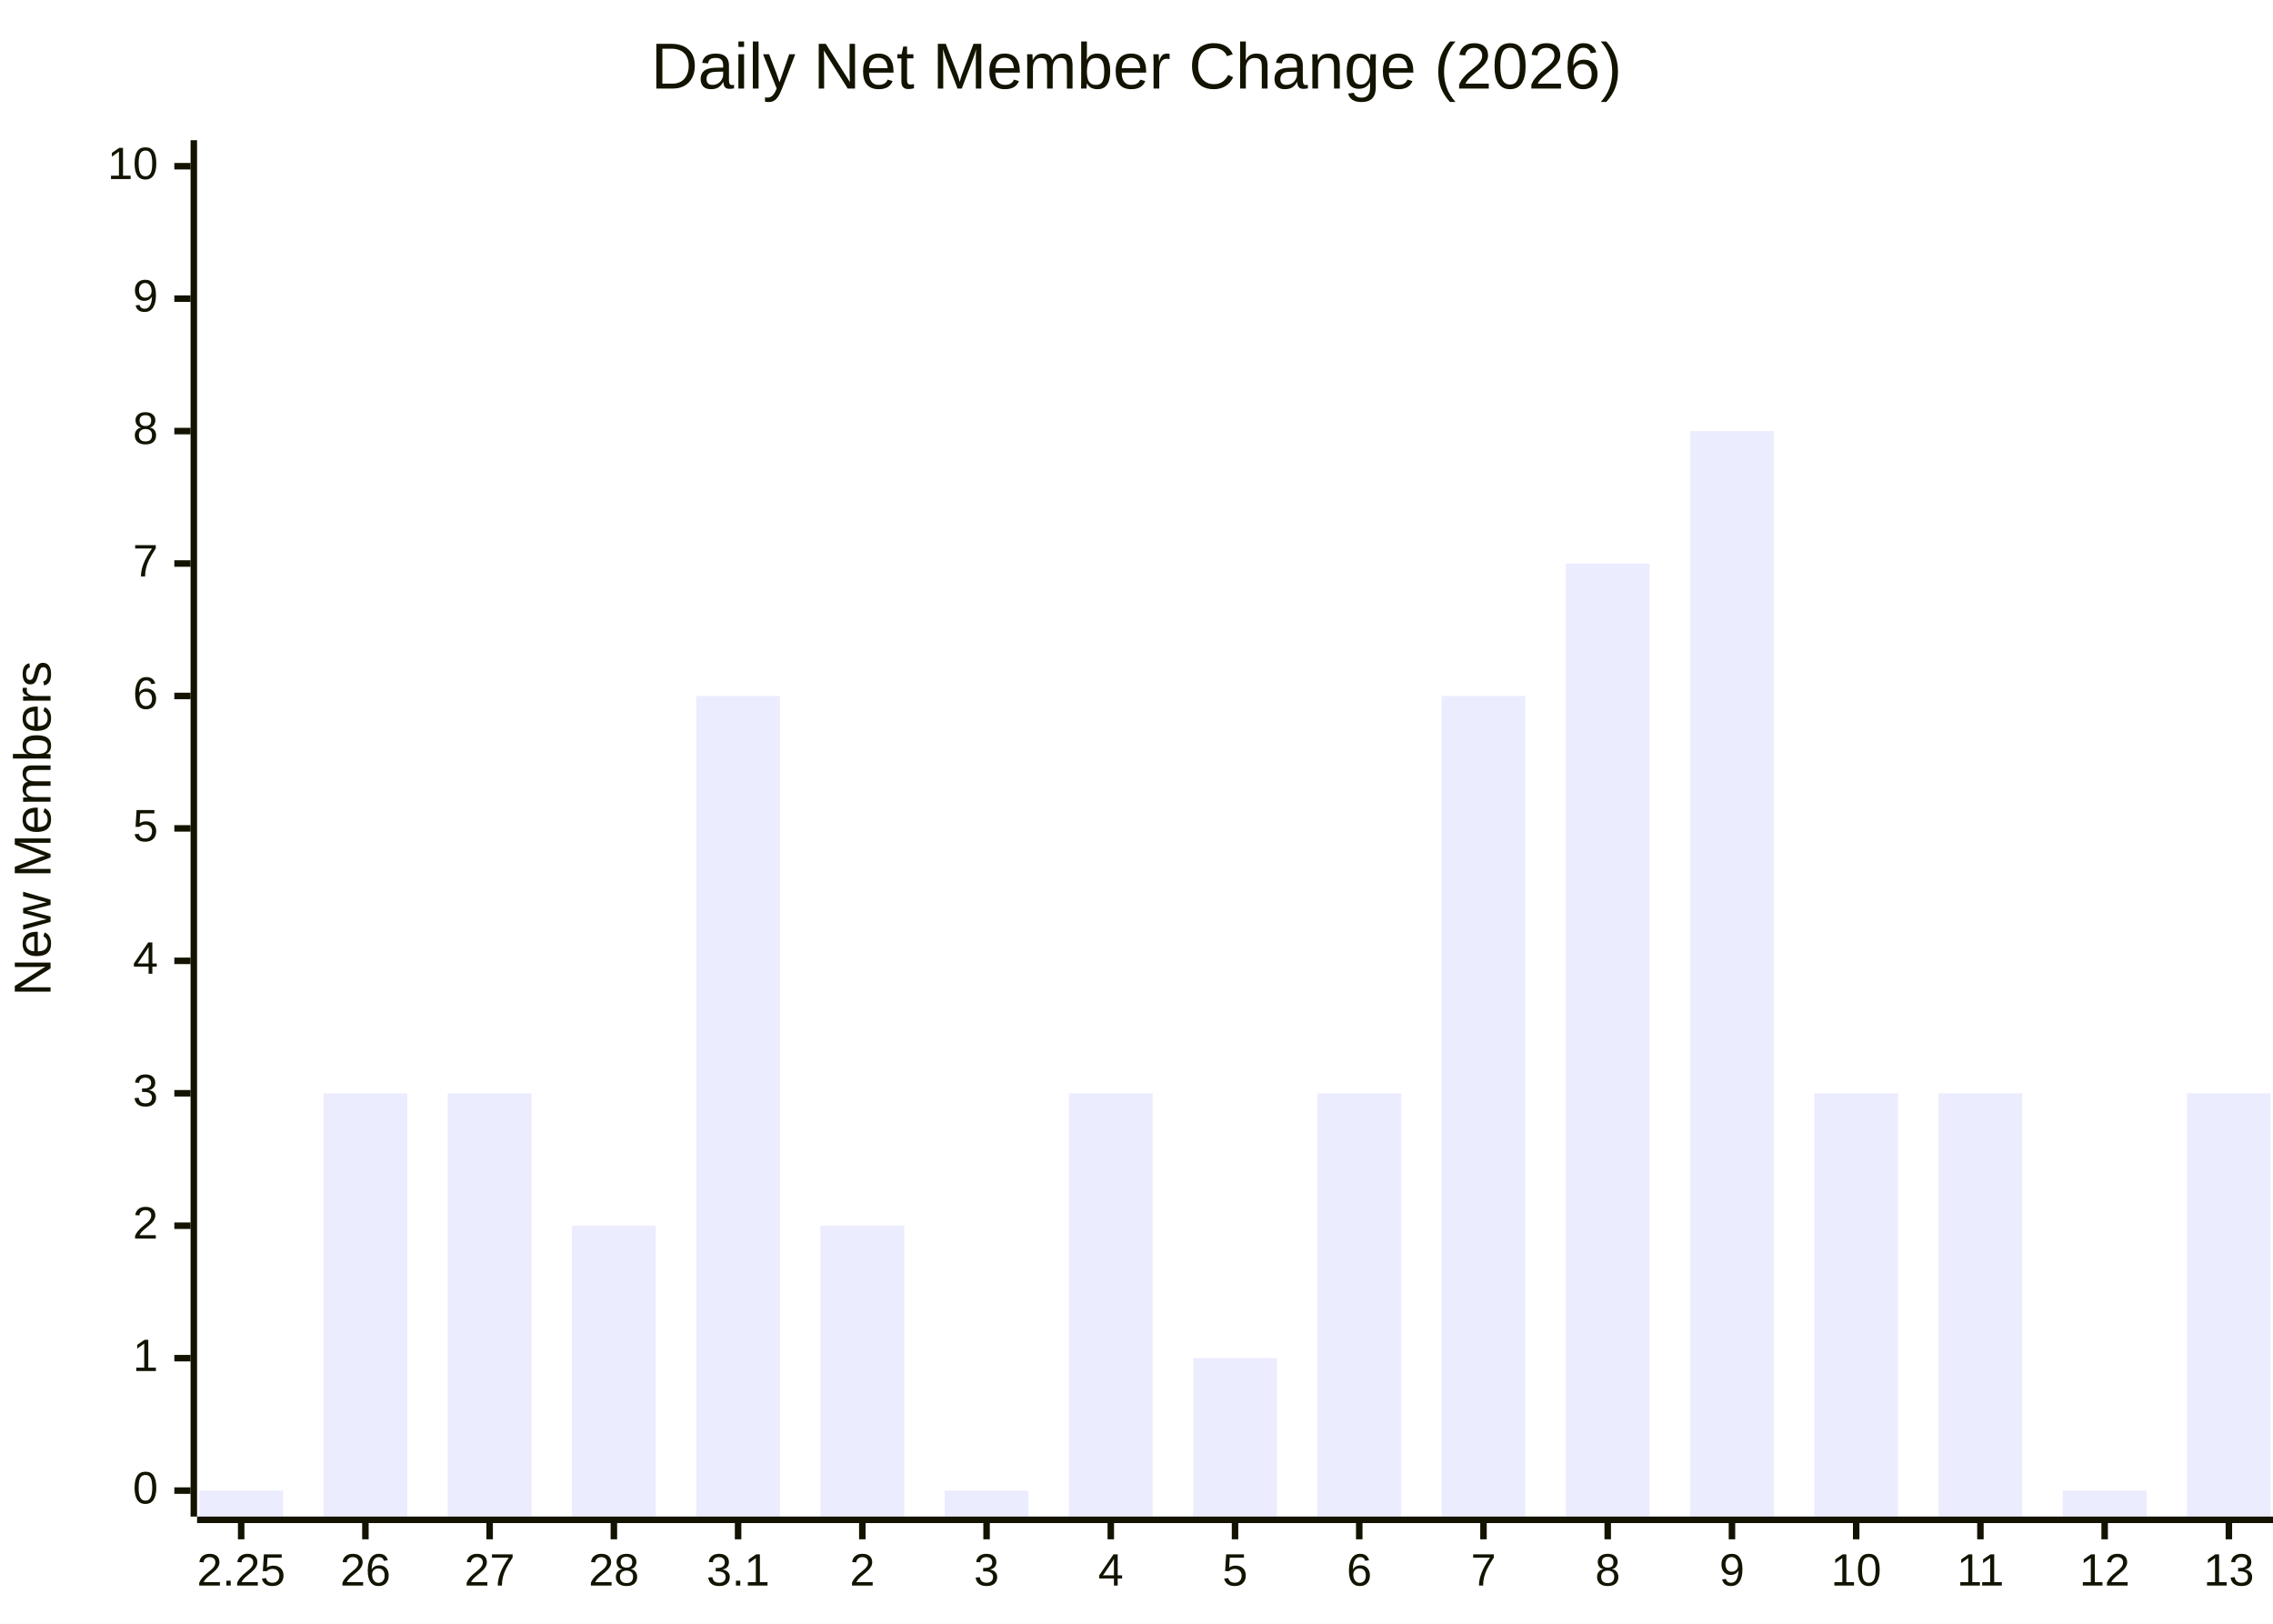
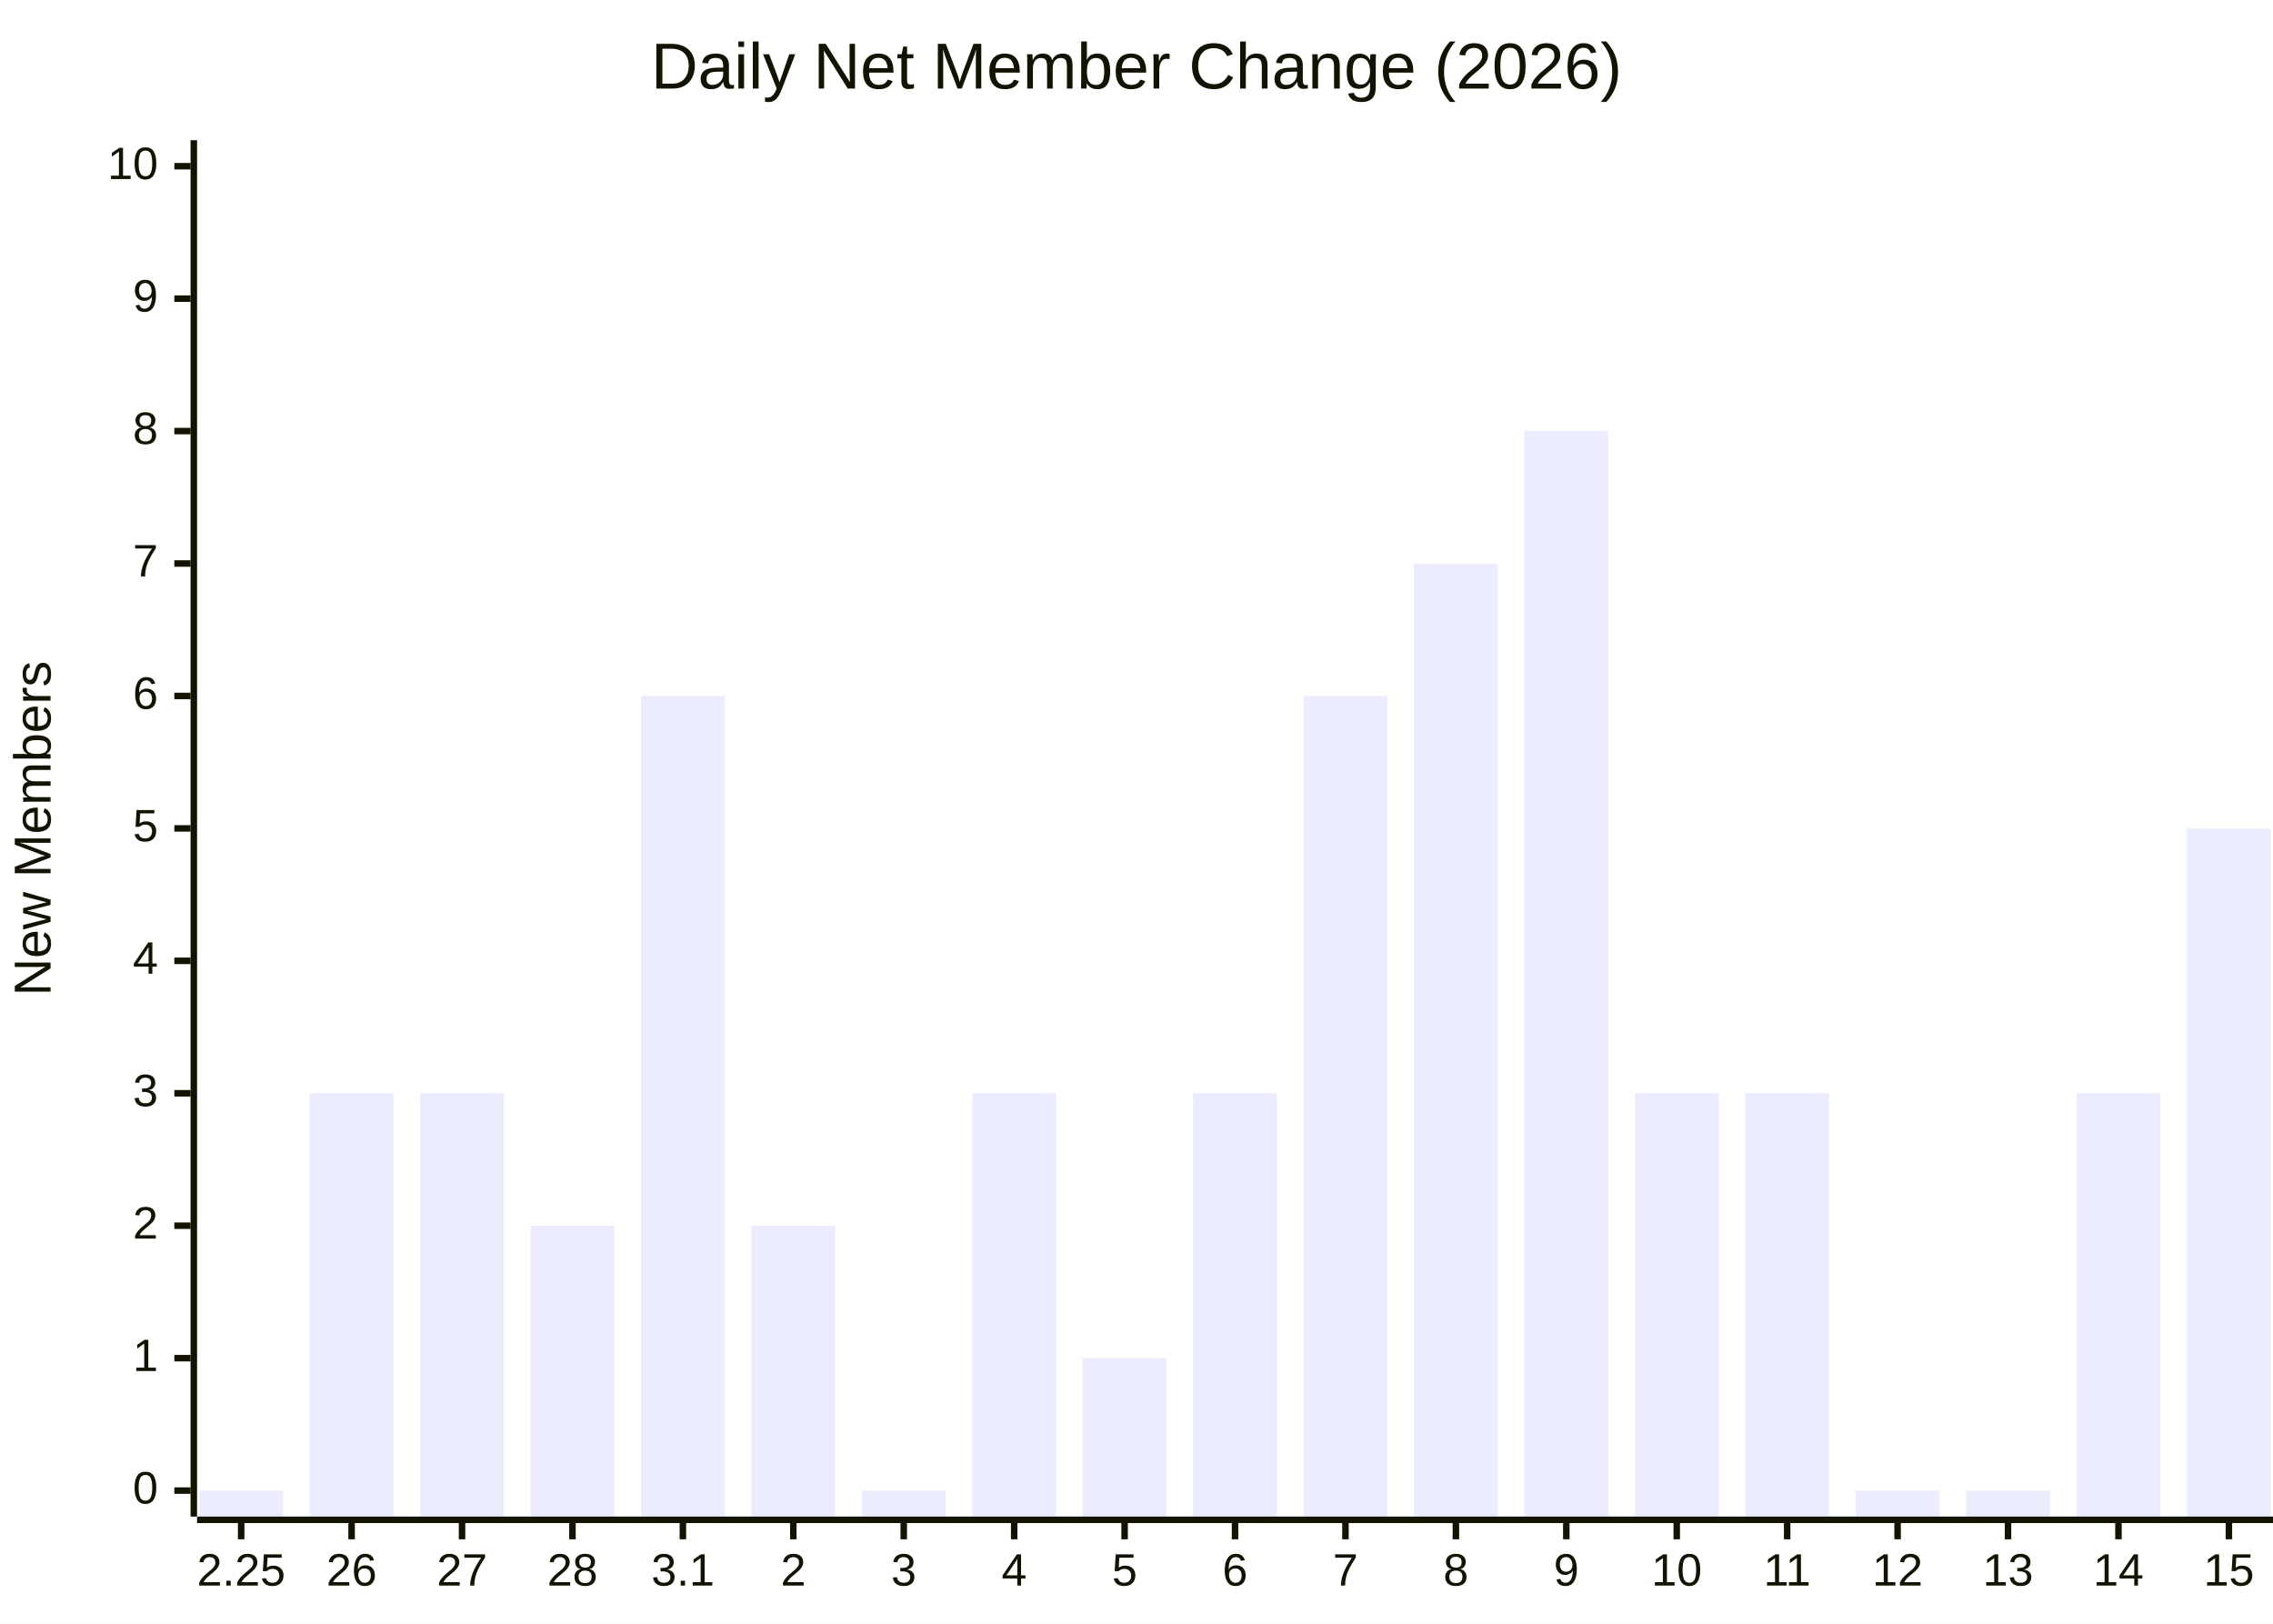
<svg xmlns="http://www.w3.org/2000/svg" id="my-svg" width="100%" style="max-width: 700px; background-color: white;" viewBox="0 0 700 500" role="graphics-document document" aria-roledescription="xychart">
  <style>#my-svg{font-family:"trebuchet ms",verdana,arial,sans-serif;font-size:16px;fill:#333;}@keyframes edge-animation-frame{from{stroke-dashoffset:0;}}@keyframes dash{to{stroke-dashoffset:0;}}#my-svg .edge-animation-slow{stroke-dasharray:9,5!important;stroke-dashoffset:900;animation:dash 50s linear infinite;stroke-linecap:round;}#my-svg .edge-animation-fast{stroke-dasharray:9,5!important;stroke-dashoffset:900;animation:dash 20s linear infinite;stroke-linecap:round;}#my-svg .error-icon{fill:#552222;}#my-svg .error-text{fill:#552222;stroke:#552222;}#my-svg .edge-thickness-normal{stroke-width:1px;}#my-svg .edge-thickness-thick{stroke-width:3.5px;}#my-svg .edge-pattern-solid{stroke-dasharray:0;}#my-svg .edge-thickness-invisible{stroke-width:0;fill:none;}#my-svg .edge-pattern-dashed{stroke-dasharray:3;}#my-svg .edge-pattern-dotted{stroke-dasharray:2;}#my-svg .marker{fill:#333333;stroke:#333333;}#my-svg .marker.cross{stroke:#333333;}#my-svg svg{font-family:"trebuchet ms",verdana,arial,sans-serif;font-size:16px;}#my-svg p{margin:0;}#my-svg :root{--mermaid-font-family:"trebuchet ms",verdana,arial,sans-serif;}</style>
  <g />
  <g class="main">
    <rect width="700" height="500" class="background" fill="white" />
    <g class="chart-title">
      <text x="0" y="0" fill="#131300" font-size="20" dominant-baseline="middle" text-anchor="middle" transform="translate(350, 21.58984) rotate(0)">Daily Net Member Change (2026)</text>
    </g>
    <g class="plot">
      <g class="bar-plot-0">
        <rect x="61.367" y="459" width="25.813" height="8" fill="#ECECFF" stroke="#ECECFF" stroke-width="0" />
-         <rect x="99.626" y="336.654" width="25.813" height="130.346" fill="#ECECFF" stroke="#ECECFF" stroke-width="0" />
-         <rect x="137.884" y="336.654" width="25.813" height="130.346" fill="#ECECFF" stroke="#ECECFF" stroke-width="0" />
-         <rect x="176.143" y="377.436" width="25.813" height="89.564" fill="#ECECFF" stroke="#ECECFF" stroke-width="0" />
-         <rect x="214.402" y="214.308" width="25.813" height="252.692" fill="#ECECFF" stroke="#ECECFF" stroke-width="0" />
-         <rect x="252.661" y="377.436" width="25.813" height="89.564" fill="#ECECFF" stroke="#ECECFF" stroke-width="0" />
-         <rect x="290.92" y="459" width="25.813" height="8" fill="#ECECFF" stroke="#ECECFF" stroke-width="0" />
-         <rect x="329.178" y="336.654" width="25.813" height="130.346" fill="#ECECFF" stroke="#ECECFF" stroke-width="0" />
-         <rect x="367.437" y="418.218" width="25.813" height="48.782" fill="#ECECFF" stroke="#ECECFF" stroke-width="0" />
-         <rect x="405.696" y="336.654" width="25.813" height="130.346" fill="#ECECFF" stroke="#ECECFF" stroke-width="0" />
-         <rect x="443.955" y="214.308" width="25.813" height="252.692" fill="#ECECFF" stroke="#ECECFF" stroke-width="0" />
-         <rect x="482.213" y="173.526" width="25.813" height="293.474" fill="#ECECFF" stroke="#ECECFF" stroke-width="0" />
-         <rect x="520.472" y="132.744" width="25.813" height="334.256" fill="#ECECFF" stroke="#ECECFF" stroke-width="0" />
-         <rect x="558.731" y="336.654" width="25.813" height="130.346" fill="#ECECFF" stroke="#ECECFF" stroke-width="0" />
-         <rect x="596.99" y="336.654" width="25.813" height="130.346" fill="#ECECFF" stroke="#ECECFF" stroke-width="0" />
-         <rect x="635.249" y="459" width="25.813" height="8" fill="#ECECFF" stroke="#ECECFF" stroke-width="0" />
-         <rect x="673.507" y="336.654" width="25.813" height="130.346" fill="#ECECFF" stroke="#ECECFF" stroke-width="0" />
+         <rect x="95.375" y="336.654" width="25.813" height="130.346" fill="#ECECFF" stroke="#ECECFF" stroke-width="0" />
+         <rect x="129.382" y="336.654" width="25.813" height="130.346" fill="#ECECFF" stroke="#ECECFF" stroke-width="0" />
+         <rect x="163.39" y="377.436" width="25.813" height="89.564" fill="#ECECFF" stroke="#ECECFF" stroke-width="0" />
+         <rect x="197.398" y="214.308" width="25.813" height="252.692" fill="#ECECFF" stroke="#ECECFF" stroke-width="0" />
+         <rect x="231.406" y="377.436" width="25.813" height="89.564" fill="#ECECFF" stroke="#ECECFF" stroke-width="0" />
+         <rect x="265.414" y="459" width="25.813" height="8" fill="#ECECFF" stroke="#ECECFF" stroke-width="0" />
+         <rect x="299.421" y="336.654" width="25.813" height="130.346" fill="#ECECFF" stroke="#ECECFF" stroke-width="0" />
+         <rect x="333.429" y="418.218" width="25.813" height="48.782" fill="#ECECFF" stroke="#ECECFF" stroke-width="0" />
+         <rect x="367.437" y="336.654" width="25.813" height="130.346" fill="#ECECFF" stroke="#ECECFF" stroke-width="0" />
+         <rect x="401.445" y="214.308" width="25.813" height="252.692" fill="#ECECFF" stroke="#ECECFF" stroke-width="0" />
+         <rect x="435.453" y="173.526" width="25.813" height="293.474" fill="#ECECFF" stroke="#ECECFF" stroke-width="0" />
+         <rect x="469.461" y="132.744" width="25.813" height="334.256" fill="#ECECFF" stroke="#ECECFF" stroke-width="0" />
+         <rect x="503.468" y="336.654" width="25.813" height="130.346" fill="#ECECFF" stroke="#ECECFF" stroke-width="0" />
+         <rect x="537.476" y="336.654" width="25.813" height="130.346" fill="#ECECFF" stroke="#ECECFF" stroke-width="0" />
+         <rect x="571.484" y="459" width="25.813" height="8" fill="#ECECFF" stroke="#ECECFF" stroke-width="0" />
+         <rect x="605.492" y="459" width="25.813" height="8" fill="#ECECFF" stroke="#ECECFF" stroke-width="0" />
+         <rect x="639.5" y="336.654" width="25.813" height="130.346" fill="#ECECFF" stroke="#ECECFF" stroke-width="0" />
+         <rect x="673.507" y="255.09" width="25.813" height="211.91" fill="#ECECFF" stroke="#ECECFF" stroke-width="0" />
      </g>
    </g>
    <g class="bottom-axis">
      <g class="axis-line">
        <path d="M 60.688,468 L 700,468" fill="none" stroke="#131300" stroke-width="2" />
      </g>
      <g class="label">
        <text x="0" y="0" fill="#131300" font-size="14" dominant-baseline="text-before-edge" text-anchor="middle" transform="translate(74.27344, 479) rotate(0)">2.25</text>
-         <text x="0" y="0" fill="#131300" font-size="14" dominant-baseline="text-before-edge" text-anchor="middle" transform="translate(112.5322, 479) rotate(0)">26</text>
-         <text x="0" y="0" fill="#131300" font-size="14" dominant-baseline="text-before-edge" text-anchor="middle" transform="translate(150.791, 479) rotate(0)">27</text>
-         <text x="0" y="0" fill="#131300" font-size="14" dominant-baseline="text-before-edge" text-anchor="middle" transform="translate(189.0498, 479) rotate(0)">28</text>
-         <text x="0" y="0" fill="#131300" font-size="14" dominant-baseline="text-before-edge" text-anchor="middle" transform="translate(227.3086, 479) rotate(0)">3.1</text>
-         <text x="0" y="0" fill="#131300" font-size="14" dominant-baseline="text-before-edge" text-anchor="middle" transform="translate(265.5674, 479) rotate(0)">2</text>
-         <text x="0" y="0" fill="#131300" font-size="14" dominant-baseline="text-before-edge" text-anchor="middle" transform="translate(303.8262, 479) rotate(0)">3</text>
-         <text x="0" y="0" fill="#131300" font-size="14" dominant-baseline="text-before-edge" text-anchor="middle" transform="translate(342.085, 479) rotate(0)">4</text>
-         <text x="0" y="0" fill="#131300" font-size="14" dominant-baseline="text-before-edge" text-anchor="middle" transform="translate(380.3438, 479) rotate(0)">5</text>
-         <text x="0" y="0" fill="#131300" font-size="14" dominant-baseline="text-before-edge" text-anchor="middle" transform="translate(418.6025, 479) rotate(0)">6</text>
-         <text x="0" y="0" fill="#131300" font-size="14" dominant-baseline="text-before-edge" text-anchor="middle" transform="translate(456.8613, 479) rotate(0)">7</text>
-         <text x="0" y="0" fill="#131300" font-size="14" dominant-baseline="text-before-edge" text-anchor="middle" transform="translate(495.1201, 479) rotate(0)">8</text>
-         <text x="0" y="0" fill="#131300" font-size="14" dominant-baseline="text-before-edge" text-anchor="middle" transform="translate(533.3789, 479) rotate(0)">9</text>
-         <text x="0" y="0" fill="#131300" font-size="14" dominant-baseline="text-before-edge" text-anchor="middle" transform="translate(571.6377, 479) rotate(0)">10</text>
-         <text x="0" y="0" fill="#131300" font-size="14" dominant-baseline="text-before-edge" text-anchor="middle" transform="translate(609.8965, 479) rotate(0)">11</text>
-         <text x="0" y="0" fill="#131300" font-size="14" dominant-baseline="text-before-edge" text-anchor="middle" transform="translate(648.1553, 479) rotate(0)">12</text>
-         <text x="0" y="0" fill="#131300" font-size="14" dominant-baseline="text-before-edge" text-anchor="middle" transform="translate(686.4141, 479) rotate(0)">13</text>
+         <text x="0" y="0" fill="#131300" font-size="14" dominant-baseline="text-before-edge" text-anchor="middle" transform="translate(108.2813, 479) rotate(0)">26</text>
+         <text x="0" y="0" fill="#131300" font-size="14" dominant-baseline="text-before-edge" text-anchor="middle" transform="translate(142.2891, 479) rotate(0)">27</text>
+         <text x="0" y="0" fill="#131300" font-size="14" dominant-baseline="text-before-edge" text-anchor="middle" transform="translate(176.2969, 479) rotate(0)">28</text>
+         <text x="0" y="0" fill="#131300" font-size="14" dominant-baseline="text-before-edge" text-anchor="middle" transform="translate(210.3047, 479) rotate(0)">3.1</text>
+         <text x="0" y="0" fill="#131300" font-size="14" dominant-baseline="text-before-edge" text-anchor="middle" transform="translate(244.3125, 479) rotate(0)">2</text>
+         <text x="0" y="0" fill="#131300" font-size="14" dominant-baseline="text-before-edge" text-anchor="middle" transform="translate(278.3203, 479) rotate(0)">3</text>
+         <text x="0" y="0" fill="#131300" font-size="14" dominant-baseline="text-before-edge" text-anchor="middle" transform="translate(312.3281, 479) rotate(0)">4</text>
+         <text x="0" y="0" fill="#131300" font-size="14" dominant-baseline="text-before-edge" text-anchor="middle" transform="translate(346.3359, 479) rotate(0)">5</text>
+         <text x="0" y="0" fill="#131300" font-size="14" dominant-baseline="text-before-edge" text-anchor="middle" transform="translate(380.3438, 479) rotate(0)">6</text>
+         <text x="0" y="0" fill="#131300" font-size="14" dominant-baseline="text-before-edge" text-anchor="middle" transform="translate(414.3516, 479) rotate(0)">7</text>
+         <text x="0" y="0" fill="#131300" font-size="14" dominant-baseline="text-before-edge" text-anchor="middle" transform="translate(448.3594, 479) rotate(0)">8</text>
+         <text x="0" y="0" fill="#131300" font-size="14" dominant-baseline="text-before-edge" text-anchor="middle" transform="translate(482.3672, 479) rotate(0)">9</text>
+         <text x="0" y="0" fill="#131300" font-size="14" dominant-baseline="text-before-edge" text-anchor="middle" transform="translate(516.375, 479) rotate(0)">10</text>
+         <text x="0" y="0" fill="#131300" font-size="14" dominant-baseline="text-before-edge" text-anchor="middle" transform="translate(550.3828, 479) rotate(0)">11</text>
+         <text x="0" y="0" fill="#131300" font-size="14" dominant-baseline="text-before-edge" text-anchor="middle" transform="translate(584.3906, 479) rotate(0)">12</text>
+         <text x="0" y="0" fill="#131300" font-size="14" dominant-baseline="text-before-edge" text-anchor="middle" transform="translate(618.3984, 479) rotate(0)">13</text>
+         <text x="0" y="0" fill="#131300" font-size="14" dominant-baseline="text-before-edge" text-anchor="middle" transform="translate(652.4063, 479) rotate(0)">14</text>
+         <text x="0" y="0" fill="#131300" font-size="14" dominant-baseline="text-before-edge" text-anchor="middle" transform="translate(686.4141, 479) rotate(0)">15</text>
      </g>
      <g class="ticks">
        <path d="M 74.273,469 L 74.273,474" fill="none" stroke="#131300" stroke-width="2" />
-         <path d="M 112.532,469 L 112.532,474" fill="none" stroke="#131300" stroke-width="2" />
-         <path d="M 150.791,469 L 150.791,474" fill="none" stroke="#131300" stroke-width="2" />
-         <path d="M 189.05,469 L 189.05,474" fill="none" stroke="#131300" stroke-width="2" />
-         <path d="M 227.309,469 L 227.309,474" fill="none" stroke="#131300" stroke-width="2" />
-         <path d="M 265.567,469 L 265.567,474" fill="none" stroke="#131300" stroke-width="2" />
-         <path d="M 303.826,469 L 303.826,474" fill="none" stroke="#131300" stroke-width="2" />
-         <path d="M 342.085,469 L 342.085,474" fill="none" stroke="#131300" stroke-width="2" />
+         <path d="M 108.281,469 L 108.281,474" fill="none" stroke="#131300" stroke-width="2" />
+         <path d="M 142.289,469 L 142.289,474" fill="none" stroke="#131300" stroke-width="2" />
+         <path d="M 176.297,469 L 176.297,474" fill="none" stroke="#131300" stroke-width="2" />
+         <path d="M 210.305,469 L 210.305,474" fill="none" stroke="#131300" stroke-width="2" />
+         <path d="M 244.313,469 L 244.313,474" fill="none" stroke="#131300" stroke-width="2" />
+         <path d="M 278.32,469 L 278.32,474" fill="none" stroke="#131300" stroke-width="2" />
+         <path d="M 312.328,469 L 312.328,474" fill="none" stroke="#131300" stroke-width="2" />
+         <path d="M 346.336,469 L 346.336,474" fill="none" stroke="#131300" stroke-width="2" />
        <path d="M 380.344,469 L 380.344,474" fill="none" stroke="#131300" stroke-width="2" />
-         <path d="M 418.603,469 L 418.603,474" fill="none" stroke="#131300" stroke-width="2" />
-         <path d="M 456.861,469 L 456.861,474" fill="none" stroke="#131300" stroke-width="2" />
-         <path d="M 495.12,469 L 495.12,474" fill="none" stroke="#131300" stroke-width="2" />
-         <path d="M 533.379,469 L 533.379,474" fill="none" stroke="#131300" stroke-width="2" />
-         <path d="M 571.638,469 L 571.638,474" fill="none" stroke="#131300" stroke-width="2" />
-         <path d="M 609.896,469 L 609.896,474" fill="none" stroke="#131300" stroke-width="2" />
-         <path d="M 648.155,469 L 648.155,474" fill="none" stroke="#131300" stroke-width="2" />
+         <path d="M 414.352,469 L 414.352,474" fill="none" stroke="#131300" stroke-width="2" />
+         <path d="M 448.359,469 L 448.359,474" fill="none" stroke="#131300" stroke-width="2" />
+         <path d="M 482.367,469 L 482.367,474" fill="none" stroke="#131300" stroke-width="2" />
+         <path d="M 516.375,469 L 516.375,474" fill="none" stroke="#131300" stroke-width="2" />
+         <path d="M 550.383,469 L 550.383,474" fill="none" stroke="#131300" stroke-width="2" />
+         <path d="M 584.391,469 L 584.391,474" fill="none" stroke="#131300" stroke-width="2" />
+         <path d="M 618.398,469 L 618.398,474" fill="none" stroke="#131300" stroke-width="2" />
+         <path d="M 652.406,469 L 652.406,474" fill="none" stroke="#131300" stroke-width="2" />
        <path d="M 686.414,469 L 686.414,474" fill="none" stroke="#131300" stroke-width="2" />
      </g>
    </g>
    <g class="left-axis">
      <g class="axisl-line">
        <path d="M 59.688,43.18 L 59.688,467" fill="none" stroke="#131300" stroke-width="2" />
      </g>
      <g class="label">
        <text x="0" y="0" fill="#131300" font-size="14" dominant-baseline="middle" text-anchor="end" transform="translate(48.6875, 51.17969) rotate(0)">10</text>
        <text x="0" y="0" fill="#131300" font-size="14" dominant-baseline="middle" text-anchor="end" transform="translate(48.6875, 91.96172) rotate(0)">9</text>
        <text x="0" y="0" fill="#131300" font-size="14" dominant-baseline="middle" text-anchor="end" transform="translate(48.6875, 132.7437) rotate(0)">8</text>
        <text x="0" y="0" fill="#131300" font-size="14" dominant-baseline="middle" text-anchor="end" transform="translate(48.6875, 173.5258) rotate(0)">7</text>
        <text x="0" y="0" fill="#131300" font-size="14" dominant-baseline="middle" text-anchor="end" transform="translate(48.6875, 214.3078) rotate(0)">6</text>
        <text x="0" y="0" fill="#131300" font-size="14" dominant-baseline="middle" text-anchor="end" transform="translate(48.6875, 255.0898) rotate(0)">5</text>
        <text x="0" y="0" fill="#131300" font-size="14" dominant-baseline="middle" text-anchor="end" transform="translate(48.6875, 295.8719) rotate(0)">4</text>
        <text x="0" y="0" fill="#131300" font-size="14" dominant-baseline="middle" text-anchor="end" transform="translate(48.6875, 336.6539) rotate(0)">3</text>
        <text x="0" y="0" fill="#131300" font-size="14" dominant-baseline="middle" text-anchor="end" transform="translate(48.6875, 377.4359) rotate(0)">2</text>
        <text x="0" y="0" fill="#131300" font-size="14" dominant-baseline="middle" text-anchor="end" transform="translate(48.6875, 418.218) rotate(0)">1</text>
        <text x="0" y="0" fill="#131300" font-size="14" dominant-baseline="middle" text-anchor="end" transform="translate(48.6875, 459) rotate(0)">0</text>
      </g>
      <g class="ticks">
        <path d="M 58.688,51.18 L 53.688,51.18" fill="none" stroke="#131300" stroke-width="2" />
        <path d="M 58.688,91.962 L 53.688,91.962" fill="none" stroke="#131300" stroke-width="2" />
        <path d="M 58.688,132.744 L 53.688,132.744" fill="none" stroke="#131300" stroke-width="2" />
        <path d="M 58.688,173.526 L 53.688,173.526" fill="none" stroke="#131300" stroke-width="2" />
        <path d="M 58.688,214.308 L 53.688,214.308" fill="none" stroke="#131300" stroke-width="2" />
        <path d="M 58.688,255.09 L 53.688,255.09" fill="none" stroke="#131300" stroke-width="2" />
        <path d="M 58.688,295.872 L 53.688,295.872" fill="none" stroke="#131300" stroke-width="2" />
        <path d="M 58.688,336.654 L 53.688,336.654" fill="none" stroke="#131300" stroke-width="2" />
        <path d="M 58.688,377.436 L 53.688,377.436" fill="none" stroke="#131300" stroke-width="2" />
        <path d="M 58.688,418.218 L 53.688,418.218" fill="none" stroke="#131300" stroke-width="2" />
        <path d="M 58.688,459 L 53.688,459" fill="none" stroke="#131300" stroke-width="2" />
      </g>
      <g class="title">
        <text x="0" y="0" fill="#131300" font-size="16" dominant-baseline="text-before-edge" text-anchor="middle" transform="translate(5, 255.0898) rotate(270)">New Members</text>
      </g>
    </g>
  </g>
  <g class="mermaid-tmp-group" />
</svg>
